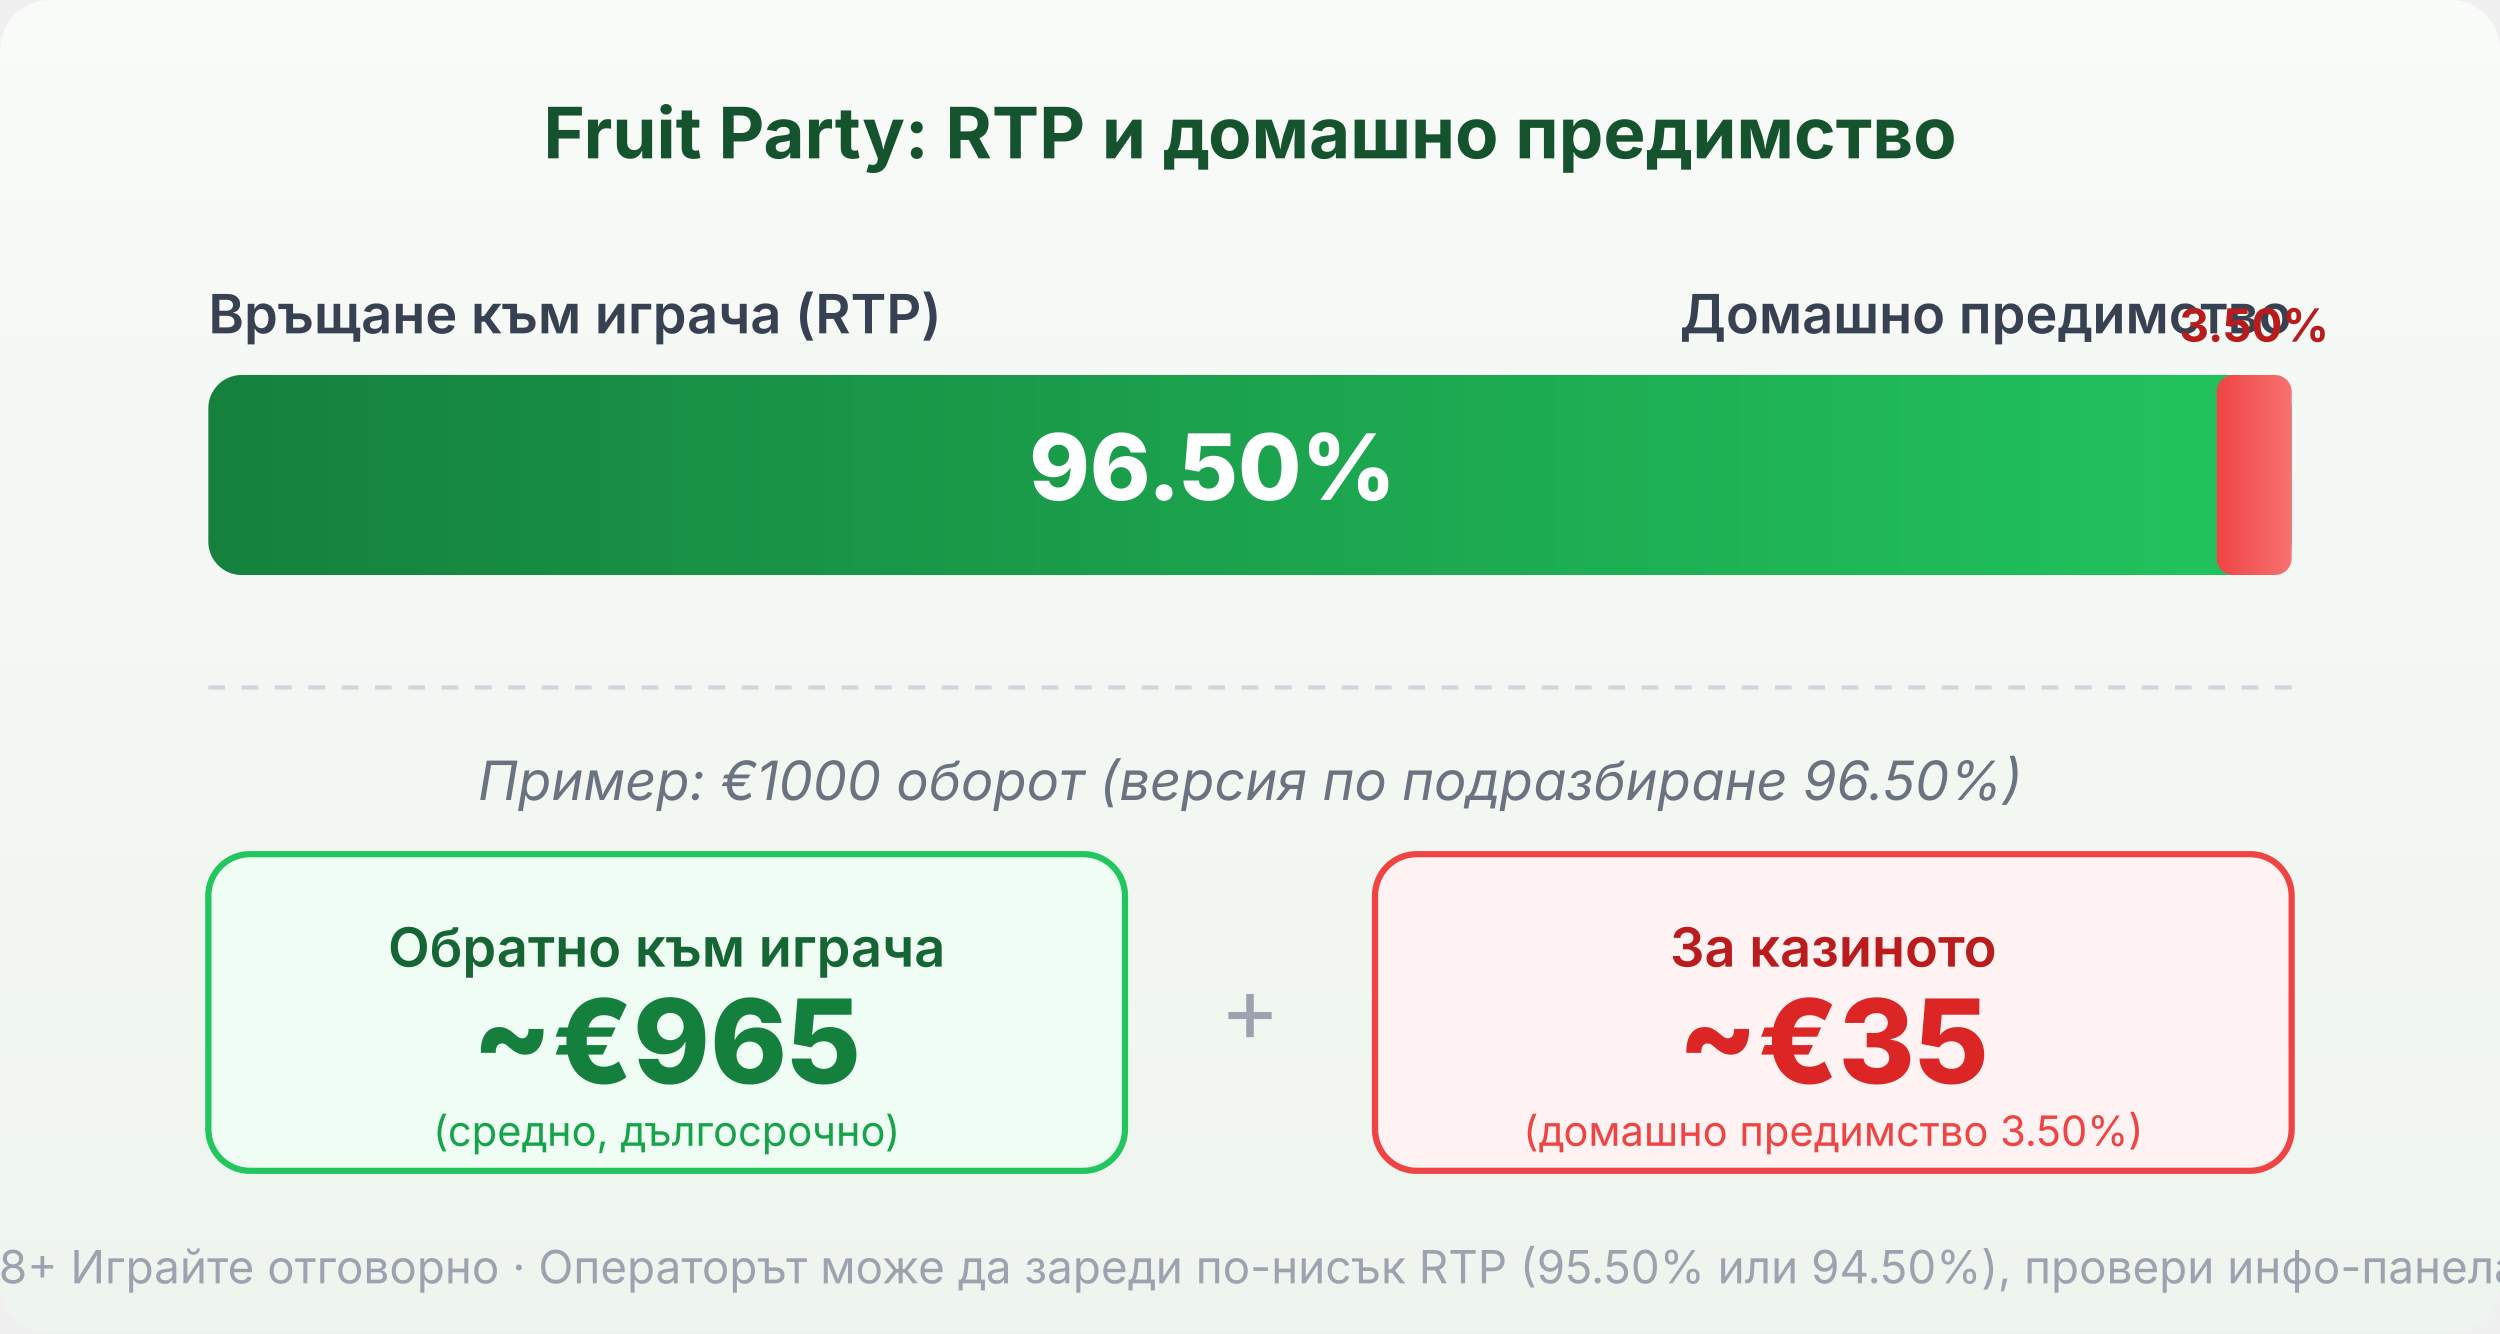
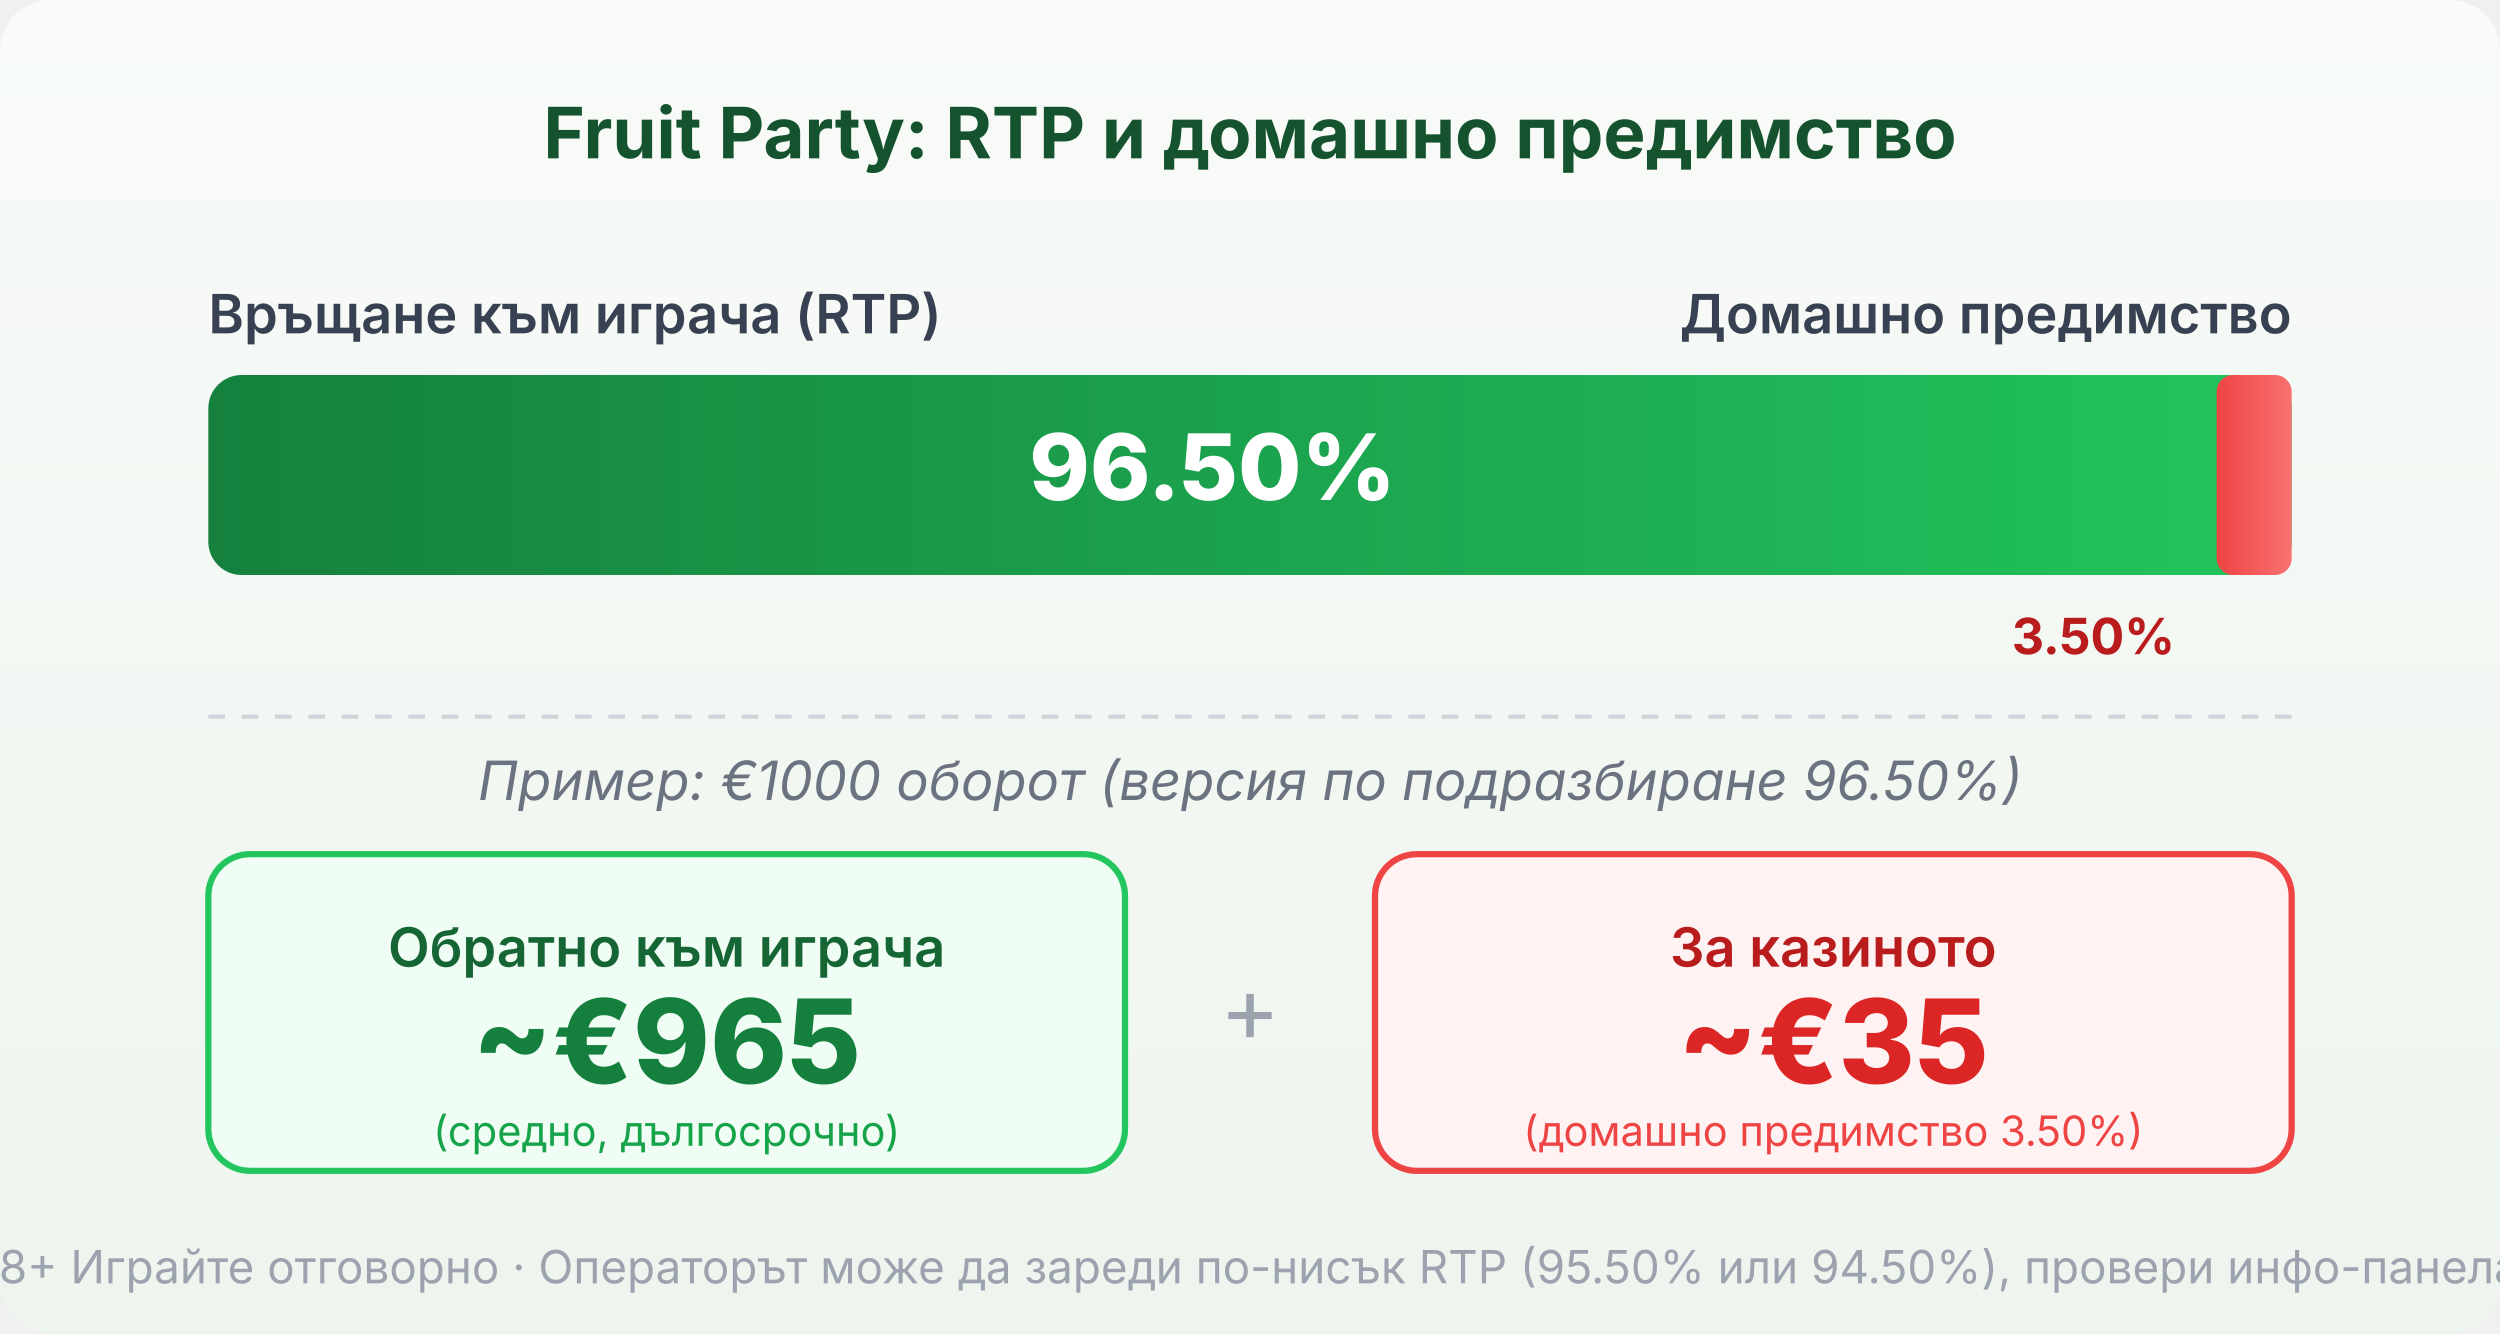
<svg xmlns="http://www.w3.org/2000/svg" viewBox="0 0 600 320" width="600" height="320" role="img" aria-label="Fruit Party RTP 96.50% и домашно предимство 3.50%: при €1000 оборот средно €965 се връщат на играча, €35 остават за казиното">
  <defs>
    <linearGradient id="bg" x1="0" y1="0" x2="0" y2="1">
      <stop offset="0%" stop-color="#f8fbf8" />
      <stop offset="100%" stop-color="#eef4ee" />
    </linearGradient>
    <linearGradient id="playerBar" x1="0" y1="0" x2="1" y2="0">
      <stop offset="0%" stop-color="#15803d" />
      <stop offset="100%" stop-color="#22c55e" />
    </linearGradient>
    <linearGradient id="houseBar" x1="0" y1="0" x2="1" y2="0">
      <stop offset="0%" stop-color="#ef4444" />
      <stop offset="100%" stop-color="#f87171" />
    </linearGradient>
  </defs>
  <rect width="600" height="320" rx="12" ry="12" fill="url(#bg)" />
  <text x="300" y="38" font-family="system-ui, -apple-system, sans-serif" font-size="17" font-weight="700" fill="#14532d" text-anchor="middle">Fruit Party: RTP и домашно предимство</text>
  <text x="50" y="80" font-family="system-ui, -apple-system, sans-serif" font-size="13" fill="#374151" font-weight="600">Връщане към играча (RTP)</text>
  <text x="550" y="80" font-family="system-ui, -apple-system, sans-serif" font-size="13" fill="#374151" font-weight="600" text-anchor="end">Домашно предимство</text>
  <rect x="50" y="90" width="500" height="48" rx="8" fill="#e5e7eb" />
  <rect x="50" y="90" width="500" height="48" rx="8" fill="url(#playerBar)" />
  <rect x="532" y="90" width="18" height="48" rx="4" fill="url(#houseBar)" />
  <text x="291" y="120" font-family="system-ui, -apple-system, sans-serif" font-size="22" font-weight="800" fill="#ffffff" text-anchor="middle">96.50%</text>
-   <text x="541" y="82" font-family="system-ui, -apple-system, sans-serif" font-size="11" font-weight="700" fill="#b91c1c" text-anchor="middle">3.50%</text>
-   <line x1="50" y1="165" x2="550" y2="165" stroke="#d1d5db" stroke-width="1" stroke-dasharray="4,4" />
+   <text x="522" y="157" font-family="system-ui, -apple-system, sans-serif" font-size="12" font-weight="700" fill="#b91c1c" text-anchor="end">3.50%</text>
+   <line x1="50" y1="172" x2="550" y2="172" stroke="#d1d5db" stroke-width="1" stroke-dasharray="4,4" />
  <text x="300" y="192" font-family="system-ui, -apple-system, sans-serif" font-size="13" fill="#6b7280" text-anchor="middle" font-style="italic">Пример: €1000 оборот (версия по подразбиране 96.50%)</text>
  <rect x="50" y="205" width="220" height="76" rx="10" fill="#f0fdf4" stroke="#22c55e" stroke-width="1.5" />
  <text x="160" y="232" font-family="system-ui, -apple-system, sans-serif" font-size="13" fill="#166534" text-anchor="middle" font-weight="600">Обратно към играча</text>
  <text x="160" y="260" font-family="system-ui, -apple-system, sans-serif" font-size="28" font-weight="800" fill="#15803d" text-anchor="middle">~€965</text>
  <text x="160" y="275" font-family="system-ui, -apple-system, sans-serif" font-size="10" fill="#16a34a" text-anchor="middle">(средно, дългосрочно)</text>
  <rect x="330" y="205" width="220" height="76" rx="10" fill="#fef2f2" stroke="#ef4444" stroke-width="1.5" />
  <text x="440" y="232" font-family="system-ui, -apple-system, sans-serif" font-size="13" fill="#b91c1c" text-anchor="middle" font-weight="600">За казиното</text>
  <text x="440" y="260" font-family="system-ui, -apple-system, sans-serif" font-size="28" font-weight="800" fill="#dc2626" text-anchor="middle">~€35</text>
  <text x="440" y="275" font-family="system-ui, -apple-system, sans-serif" font-size="10" fill="#ef4444" text-anchor="middle">(домашно предимство 3.50%)</text>
  <text x="300" y="250" font-family="system-ui, -apple-system, sans-serif" font-size="22" fill="#9ca3af" text-anchor="middle">+</text>
  <text x="300" y="308" font-family="system-ui, -apple-system, sans-serif" font-size="11" fill="#9ca3af" text-anchor="middle">18+ Играйте отговорно · Операторът може да зареди по-нисък RTP (95.50% или 94.50%), провери инфо-панела</text>
</svg>
